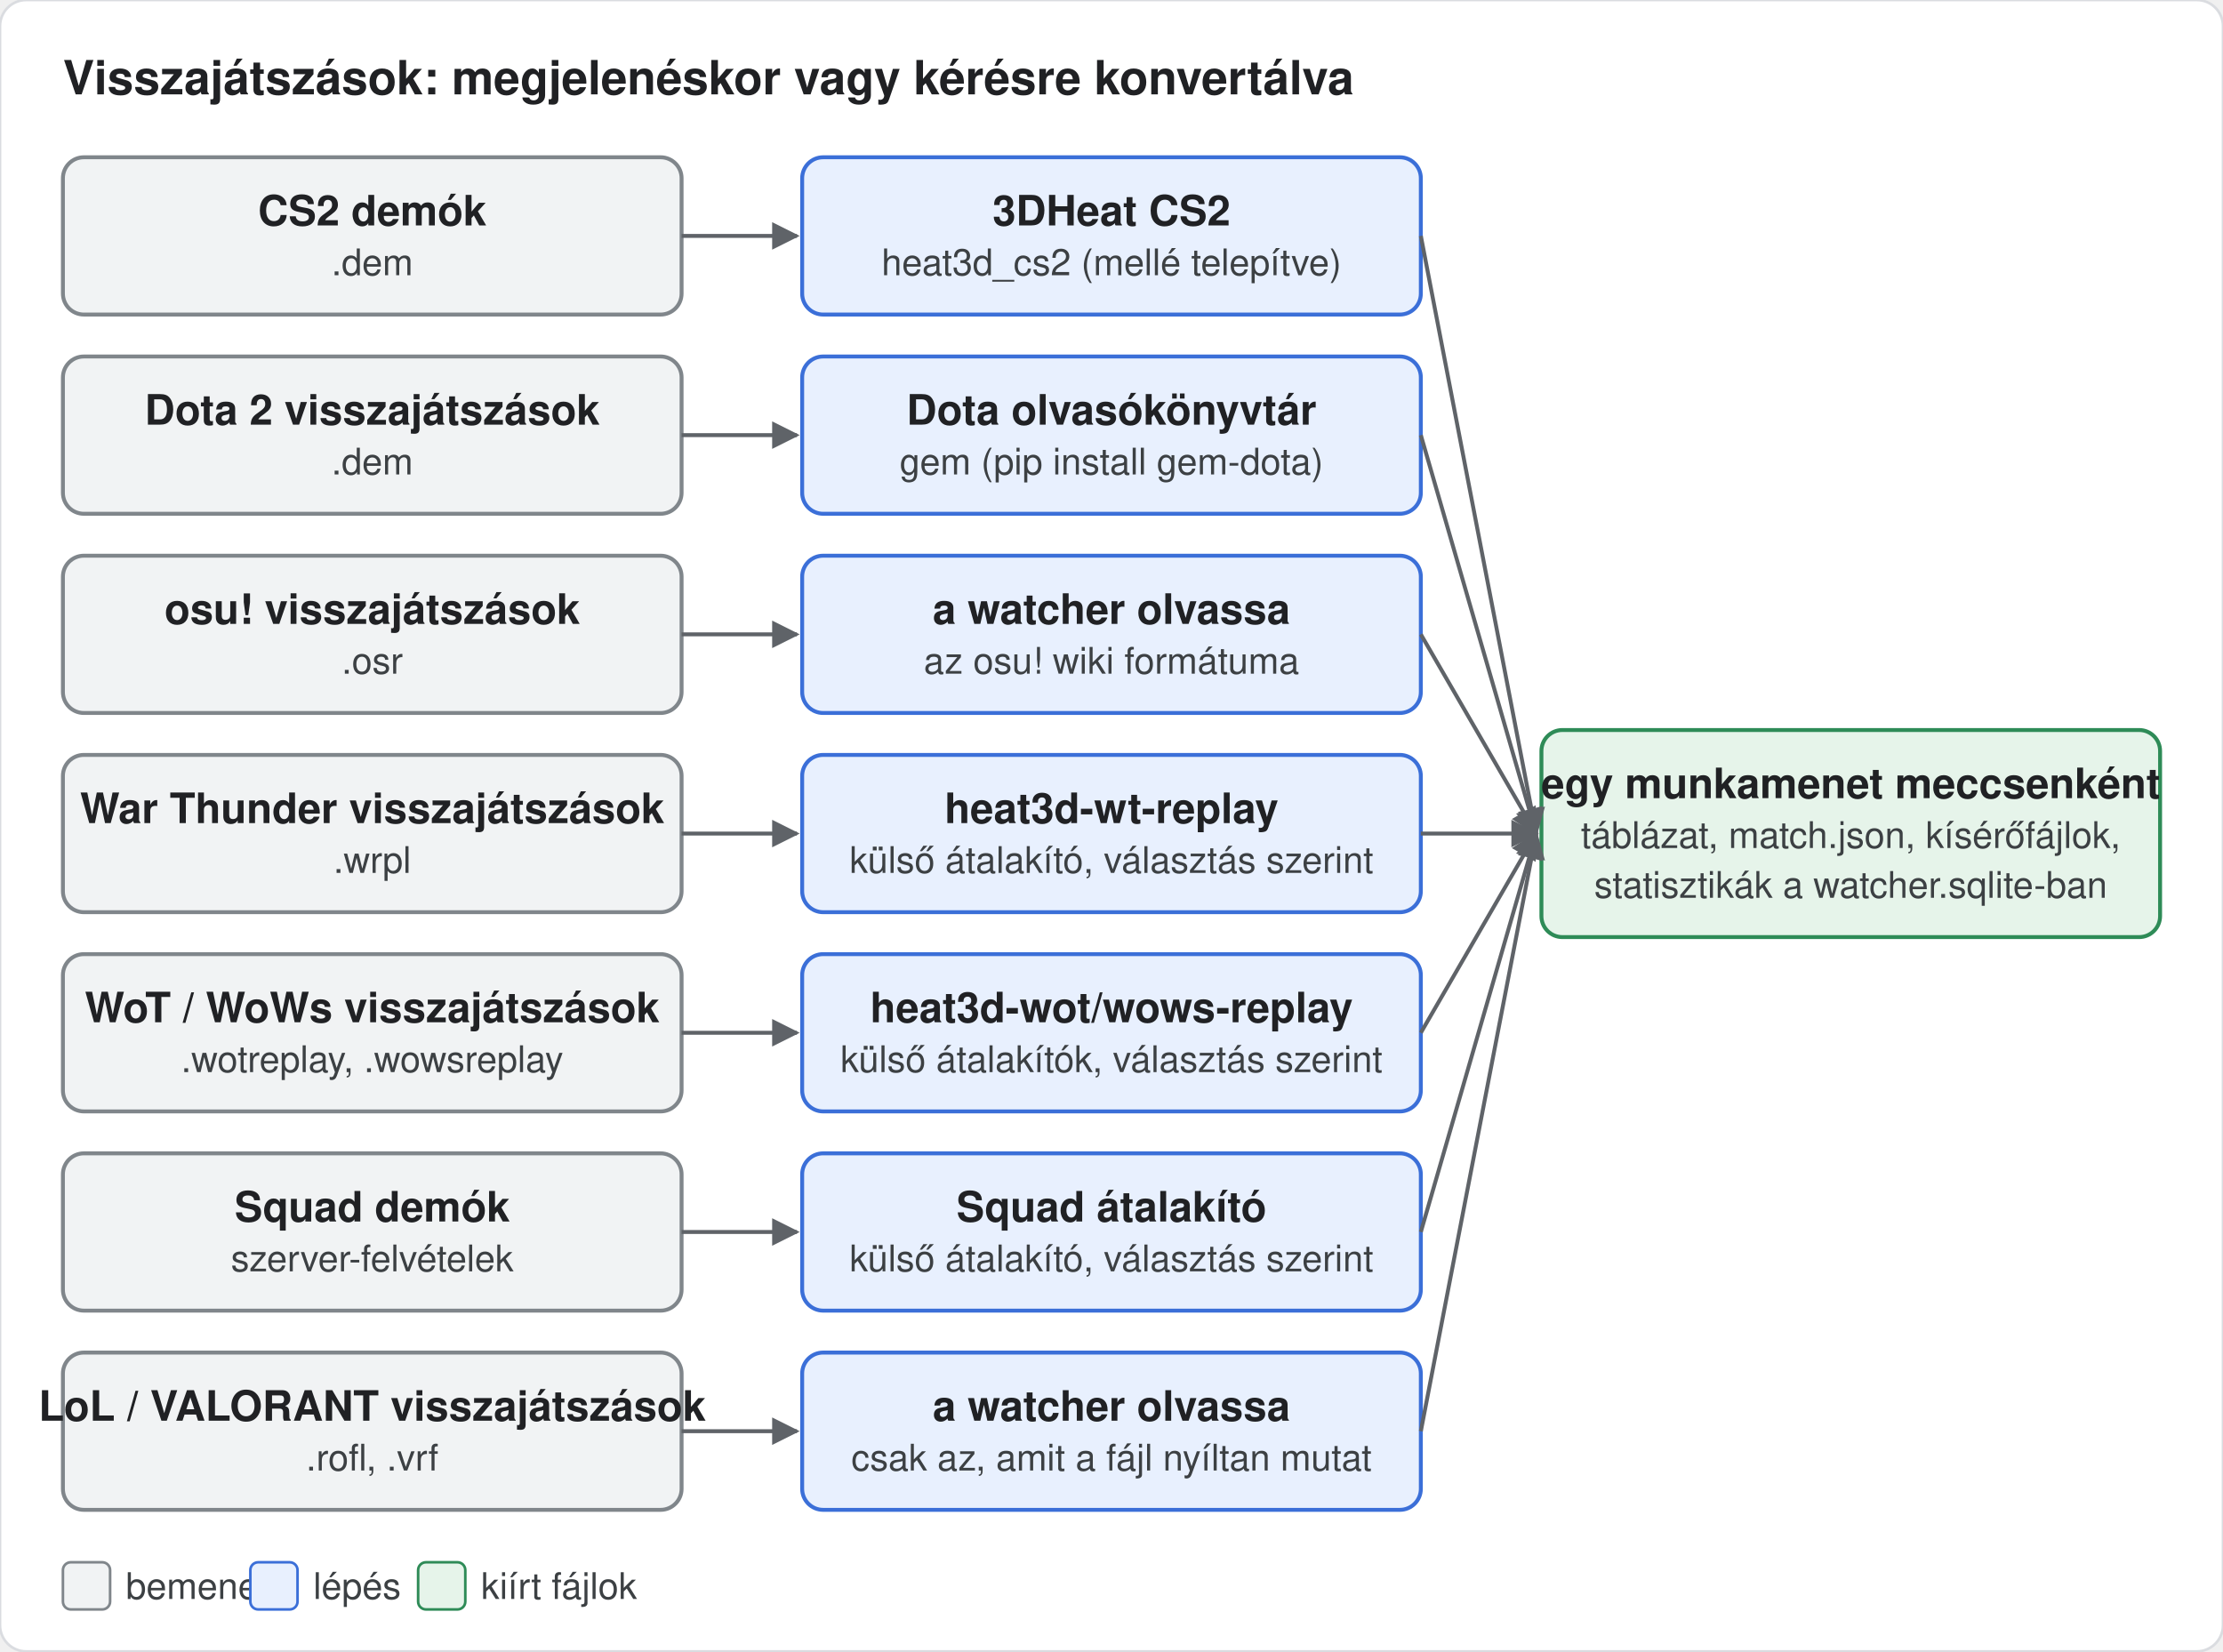
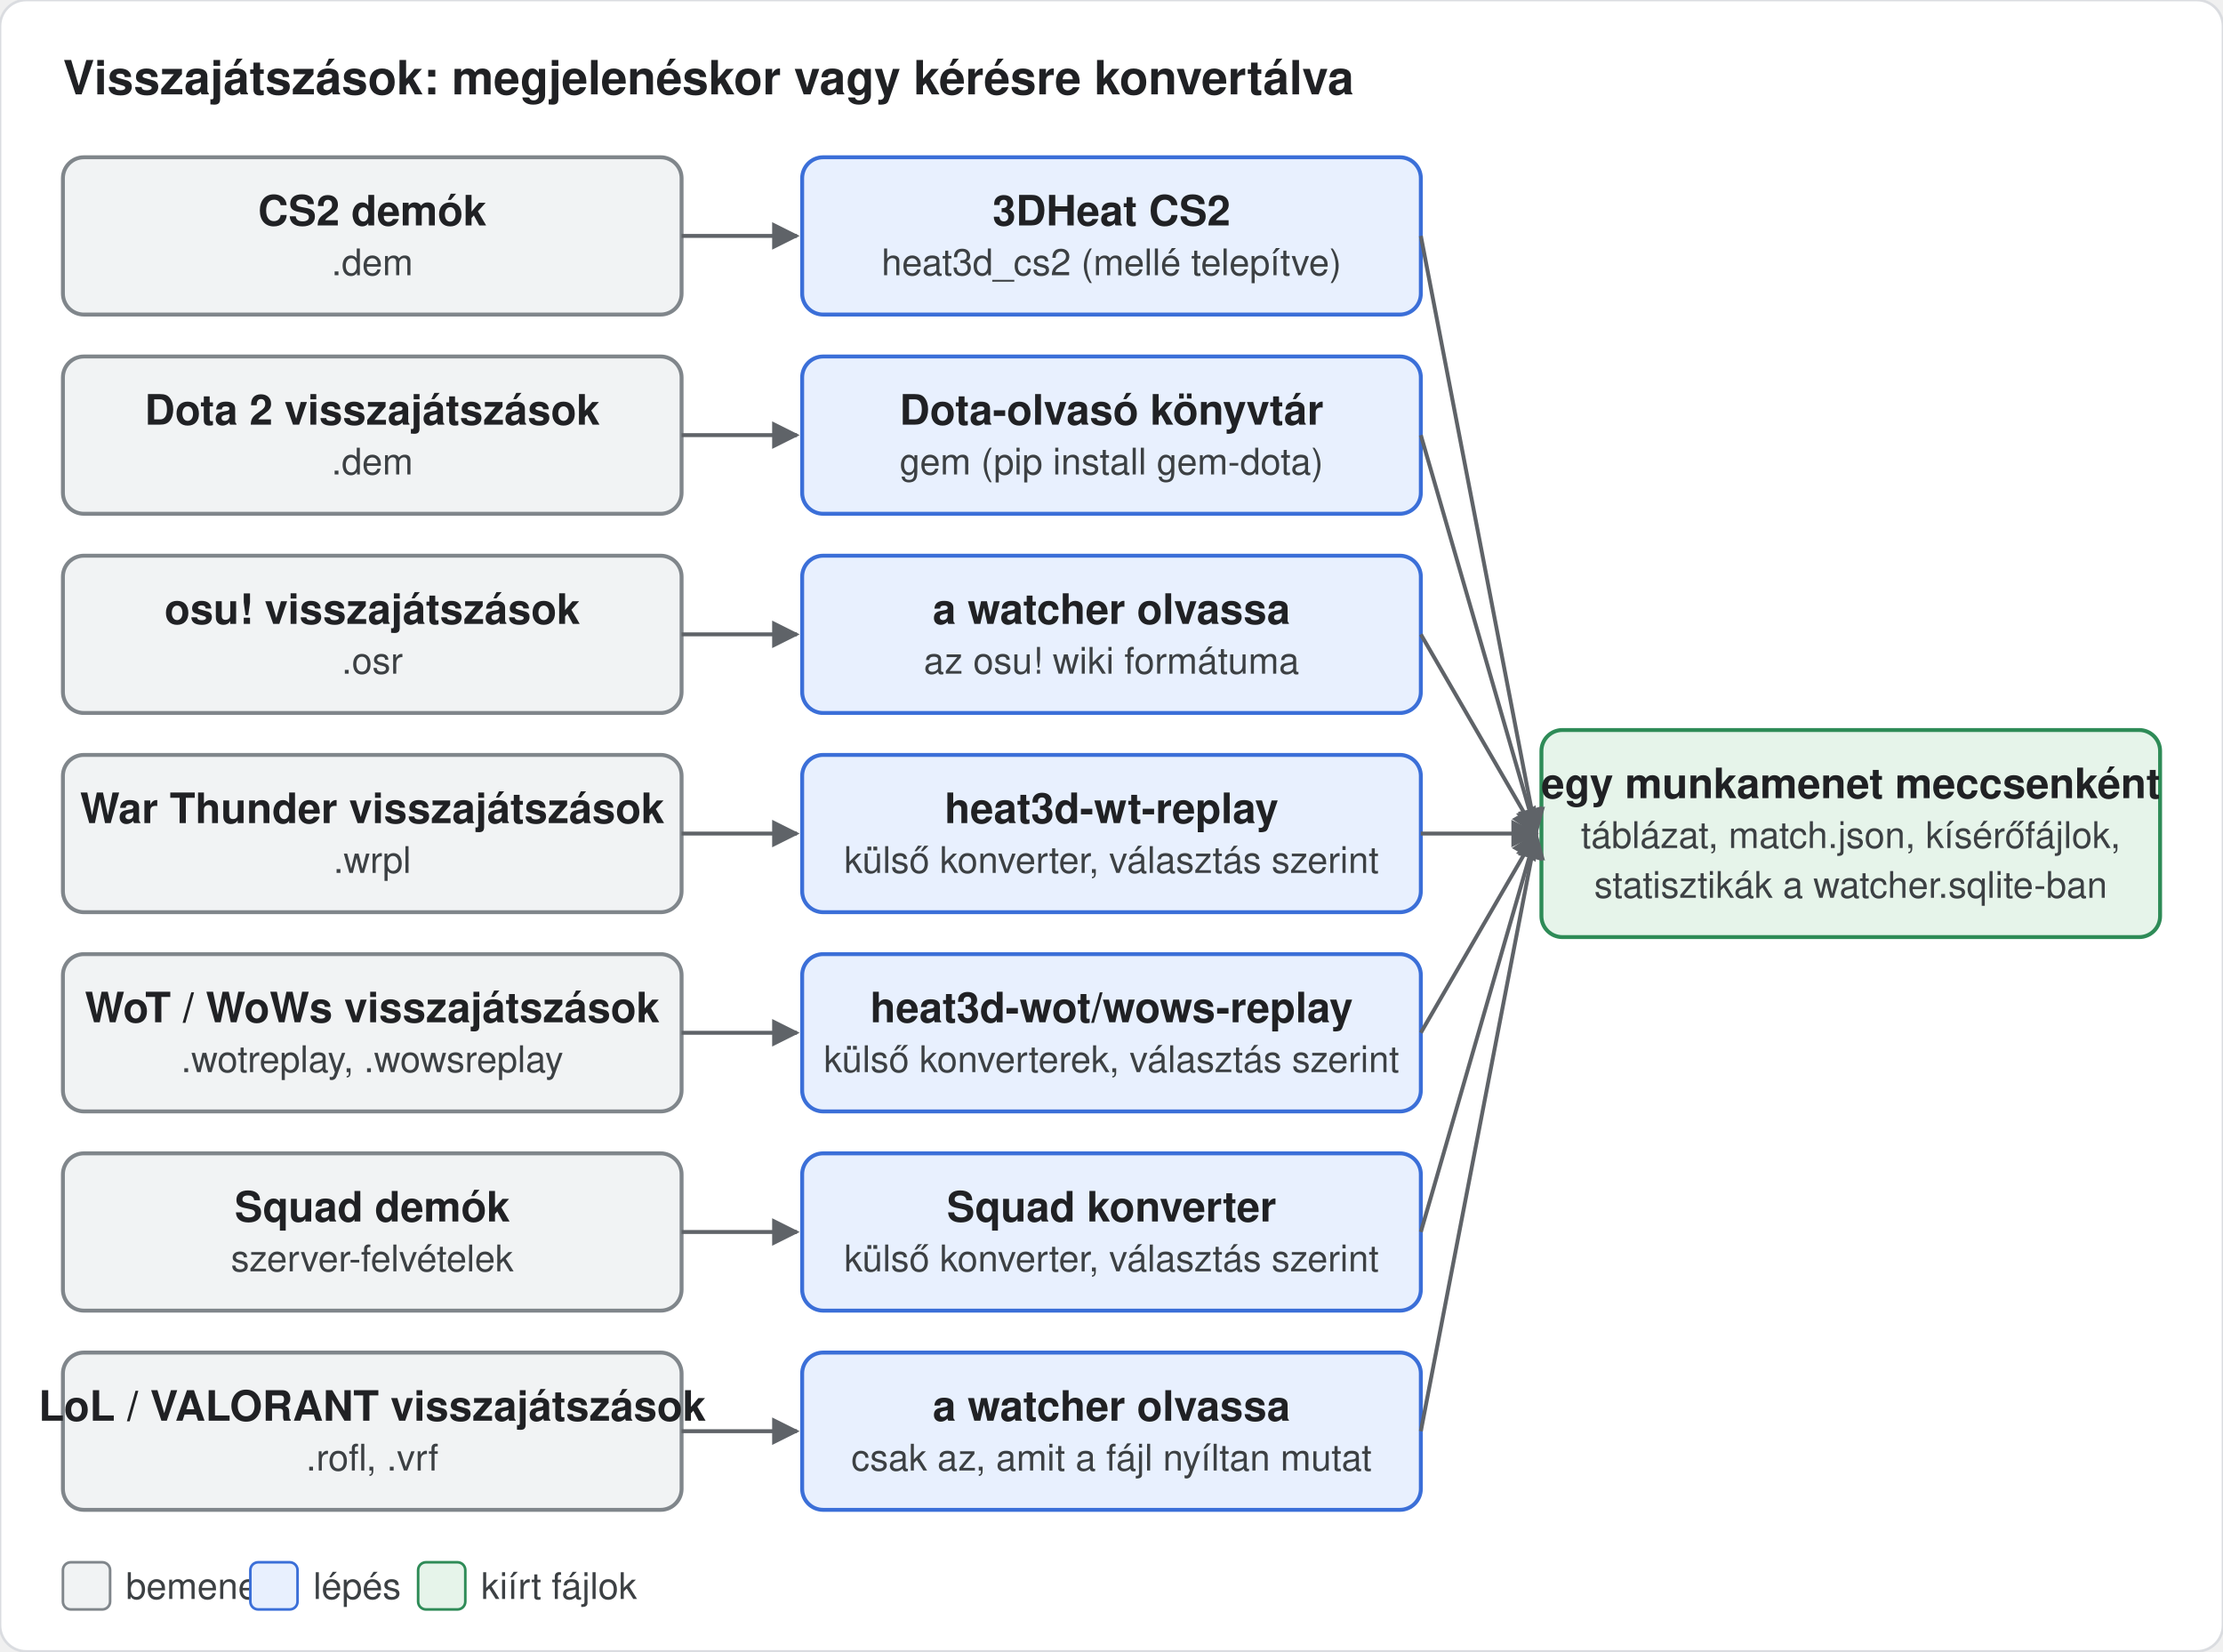
<svg xmlns="http://www.w3.org/2000/svg" width="848" height="630" viewBox="0 0 848 630" font-family="Segoe UI,Helvetica,Arial,sans-serif" role="img" aria-label="Replays: converted when they appear, or on request">
  <defs>
    <marker id="a" viewBox="0 0 10 10" refX="9" refY="5" markerWidth="7" markerHeight="7" orient="auto">
      <path d="M0,0 L10,5 L0,10 z" fill="#5f6368" />
    </marker>
  </defs>
  <rect width="848" height="630" rx="10" fill="#ffffff" stroke="#dadce0" />
  <text x="24" y="36" font-size="18" font-weight="600" fill="#202124">Visszajátszások: megjelenéskor vagy kérésre konvertálva</text>
  <rect x="24" y="60.0" width="236" height="60" rx="8" fill="#f1f3f4" stroke="#80868b" stroke-width="1.5" />
  <text x="142.0" y="86.0" text-anchor="middle" font-weight="600" font-size="16" fill="#202124">CS2 demók</text>
  <text x="142.0" y="105.0" text-anchor="middle" font-size="14" fill="#3c4043">.dem</text>
  <rect x="24" y="136.0" width="236" height="60" rx="8" fill="#f1f3f4" stroke="#80868b" stroke-width="1.5" />
  <text x="142.0" y="162.0" text-anchor="middle" font-weight="600" font-size="16" fill="#202124">Dota 2 visszajátszások</text>
  <text x="142.0" y="181.0" text-anchor="middle" font-size="14" fill="#3c4043">.dem</text>
  <rect x="24" y="212.0" width="236" height="60" rx="8" fill="#f1f3f4" stroke="#80868b" stroke-width="1.5" />
  <text x="142.0" y="238.0" text-anchor="middle" font-weight="600" font-size="16" fill="#202124">osu! visszajátszások</text>
  <text x="142.0" y="257.0" text-anchor="middle" font-size="14" fill="#3c4043">.osr</text>
  <rect x="24" y="288.0" width="236" height="60" rx="8" fill="#f1f3f4" stroke="#80868b" stroke-width="1.5" />
  <text x="142.0" y="314.0" text-anchor="middle" font-weight="600" font-size="16" fill="#202124">War Thunder visszajátszások</text>
  <text x="142.0" y="333.0" text-anchor="middle" font-size="14" fill="#3c4043">.wrpl</text>
  <rect x="24" y="364.0" width="236" height="60" rx="8" fill="#f1f3f4" stroke="#80868b" stroke-width="1.5" />
  <text x="142.0" y="390.0" text-anchor="middle" font-weight="600" font-size="16" fill="#202124">WoT / WoWs visszajátszások</text>
  <text x="142.0" y="409.0" text-anchor="middle" font-size="14" fill="#3c4043">.wotreplay, .wowsreplay</text>
  <rect x="24" y="440.0" width="236" height="60" rx="8" fill="#f1f3f4" stroke="#80868b" stroke-width="1.5" />
  <text x="142.0" y="466.0" text-anchor="middle" font-weight="600" font-size="16" fill="#202124">Squad demók</text>
  <text x="142.0" y="485.0" text-anchor="middle" font-size="14" fill="#3c4043">szerver-felvételek</text>
  <rect x="24" y="516.0" width="236" height="60" rx="8" fill="#f1f3f4" stroke="#80868b" stroke-width="1.5" />
  <text x="142.0" y="542.0" text-anchor="middle" font-weight="600" font-size="16" fill="#202124">LoL / VALORANT visszajátszások</text>
  <text x="142.0" y="561.0" text-anchor="middle" font-size="14" fill="#3c4043">.rofl, .vrf</text>
  <rect x="306" y="60.0" width="236" height="60" rx="8" fill="#e8f0fe" stroke="#3b6fd8" stroke-width="1.5" />
  <text x="424.0" y="86.0" text-anchor="middle" font-weight="600" font-size="16" fill="#202124">3DHeat CS2</text>
  <text x="424.0" y="105.0" text-anchor="middle" font-size="14" fill="#3c4043">heat3d_cs2 (mellé telepítve)</text>
  <rect x="306" y="136.0" width="236" height="60" rx="8" fill="#e8f0fe" stroke="#3b6fd8" stroke-width="1.5" />
-   <text x="424.0" y="162.0" text-anchor="middle" font-weight="600" font-size="16" fill="#202124">Dota olvasókönyvtár</text>
+   <text x="424.0" y="162.0" text-anchor="middle" font-weight="600" font-size="16" fill="#202124">Dota-olvasó könyvtár</text>
  <text x="424.0" y="181.0" text-anchor="middle" font-size="14" fill="#3c4043">gem (pip install gem-dota)</text>
  <rect x="306" y="212.0" width="236" height="60" rx="8" fill="#e8f0fe" stroke="#3b6fd8" stroke-width="1.5" />
  <text x="424.0" y="238.0" text-anchor="middle" font-weight="600" font-size="16" fill="#202124">a watcher olvassa</text>
  <text x="424.0" y="257.0" text-anchor="middle" font-size="14" fill="#3c4043">az osu! wiki formátuma</text>
  <rect x="306" y="288.0" width="236" height="60" rx="8" fill="#e8f0fe" stroke="#3b6fd8" stroke-width="1.5" />
  <text x="424.0" y="314.0" text-anchor="middle" font-weight="600" font-size="16" fill="#202124">heat3d-wt-replay</text>
-   <text x="424.0" y="333.0" text-anchor="middle" font-size="14" fill="#3c4043">külső átalakító, választás szerint</text>
+   <text x="424.0" y="333.0" text-anchor="middle" font-size="14" fill="#3c4043">külső konverter, választás szerint</text>
  <rect x="306" y="364.0" width="236" height="60" rx="8" fill="#e8f0fe" stroke="#3b6fd8" stroke-width="1.5" />
  <text x="424.0" y="390.0" text-anchor="middle" font-weight="600" font-size="16" fill="#202124">heat3d-wot/wows-replay</text>
-   <text x="424.0" y="409.0" text-anchor="middle" font-size="14" fill="#3c4043">külső átalakítók, választás szerint</text>
+   <text x="424.0" y="409.0" text-anchor="middle" font-size="14" fill="#3c4043">külső konverterek, választás szerint</text>
  <rect x="306" y="440.0" width="236" height="60" rx="8" fill="#e8f0fe" stroke="#3b6fd8" stroke-width="1.5" />
-   <text x="424.0" y="466.0" text-anchor="middle" font-weight="600" font-size="16" fill="#202124">Squad átalakító</text>
-   <text x="424.0" y="485.0" text-anchor="middle" font-size="14" fill="#3c4043">külső átalakító, választás szerint</text>
+   <text x="424.0" y="466.0" text-anchor="middle" font-weight="600" font-size="16" fill="#202124">Squad konverter</text>
+   <text x="424.0" y="485.0" text-anchor="middle" font-size="14" fill="#3c4043">külső konverter, választás szerint</text>
  <rect x="306" y="516.0" width="236" height="60" rx="8" fill="#e8f0fe" stroke="#3b6fd8" stroke-width="1.5" />
  <text x="424.0" y="542.0" text-anchor="middle" font-weight="600" font-size="16" fill="#202124">a watcher olvassa</text>
  <text x="424.0" y="561.0" text-anchor="middle" font-size="14" fill="#3c4043">csak az, amit a fájl nyíltan mutat</text>
  <rect x="588" y="278.5" width="236" height="79" rx="8" fill="#e6f4ea" stroke="#2e8b57" stroke-width="1.5" />
  <text x="706.0" y="304.5" text-anchor="middle" font-weight="600" font-size="16" fill="#202124">egy munkamenet meccsenként</text>
  <text x="706.0" y="323.5" text-anchor="middle" font-size="14" fill="#3c4043">táblázat, match.json, kísérőfájlok,</text>
  <text x="706.0" y="342.5" text-anchor="middle" font-size="14" fill="#3c4043">statisztikák a watcher.sqlite-ban</text>
  <line x1="260" y1="90.0" x2="304" y2="90.0" stroke="#5f6368" stroke-width="1.5" marker-end="url(#a)" />
  <line x1="260" y1="166.0" x2="304" y2="166.0" stroke="#5f6368" stroke-width="1.5" marker-end="url(#a)" />
  <line x1="260" y1="242.0" x2="304" y2="242.0" stroke="#5f6368" stroke-width="1.5" marker-end="url(#a)" />
  <line x1="260" y1="318.0" x2="304" y2="318.0" stroke="#5f6368" stroke-width="1.5" marker-end="url(#a)" />
  <line x1="260" y1="394.0" x2="304" y2="394.0" stroke="#5f6368" stroke-width="1.5" marker-end="url(#a)" />
  <line x1="260" y1="470.0" x2="304" y2="470.0" stroke="#5f6368" stroke-width="1.5" marker-end="url(#a)" />
  <line x1="260" y1="546.0" x2="304" y2="546.0" stroke="#5f6368" stroke-width="1.5" marker-end="url(#a)" />
  <line x1="542" y1="90.0" x2="586" y2="318.0" stroke="#5f6368" stroke-width="1.5" marker-end="url(#a)" />
  <line x1="542" y1="166.0" x2="586" y2="318.0" stroke="#5f6368" stroke-width="1.5" marker-end="url(#a)" />
  <line x1="542" y1="242.0" x2="586" y2="318.0" stroke="#5f6368" stroke-width="1.5" marker-end="url(#a)" />
  <line x1="542" y1="318.0" x2="586" y2="318.0" stroke="#5f6368" stroke-width="1.5" marker-end="url(#a)" />
  <line x1="542" y1="394.0" x2="586" y2="318.0" stroke="#5f6368" stroke-width="1.5" marker-end="url(#a)" />
  <line x1="542" y1="470.0" x2="586" y2="318.0" stroke="#5f6368" stroke-width="1.5" marker-end="url(#a)" />
  <line x1="542" y1="546.0" x2="586" y2="318.0" stroke="#5f6368" stroke-width="1.5" marker-end="url(#a)" />
  <rect x="24" y="596" width="18" height="18" rx="3" fill="#f1f3f4" stroke="#80868b" />
  <text x="48" y="610" font-size="14" fill="#3c4043">bemenet</text>
  <rect x="95.5" y="596" width="18" height="18" rx="3" fill="#e8f0fe" stroke="#3b6fd8" />
  <text x="119.5" y="610" font-size="14" fill="#3c4043">lépés</text>
  <rect x="159.5" y="596" width="18" height="18" rx="3" fill="#e6f4ea" stroke="#2e8b57" />
  <text x="183.5" y="610" font-size="14" fill="#3c4043">kiírt fájlok</text>
</svg>
